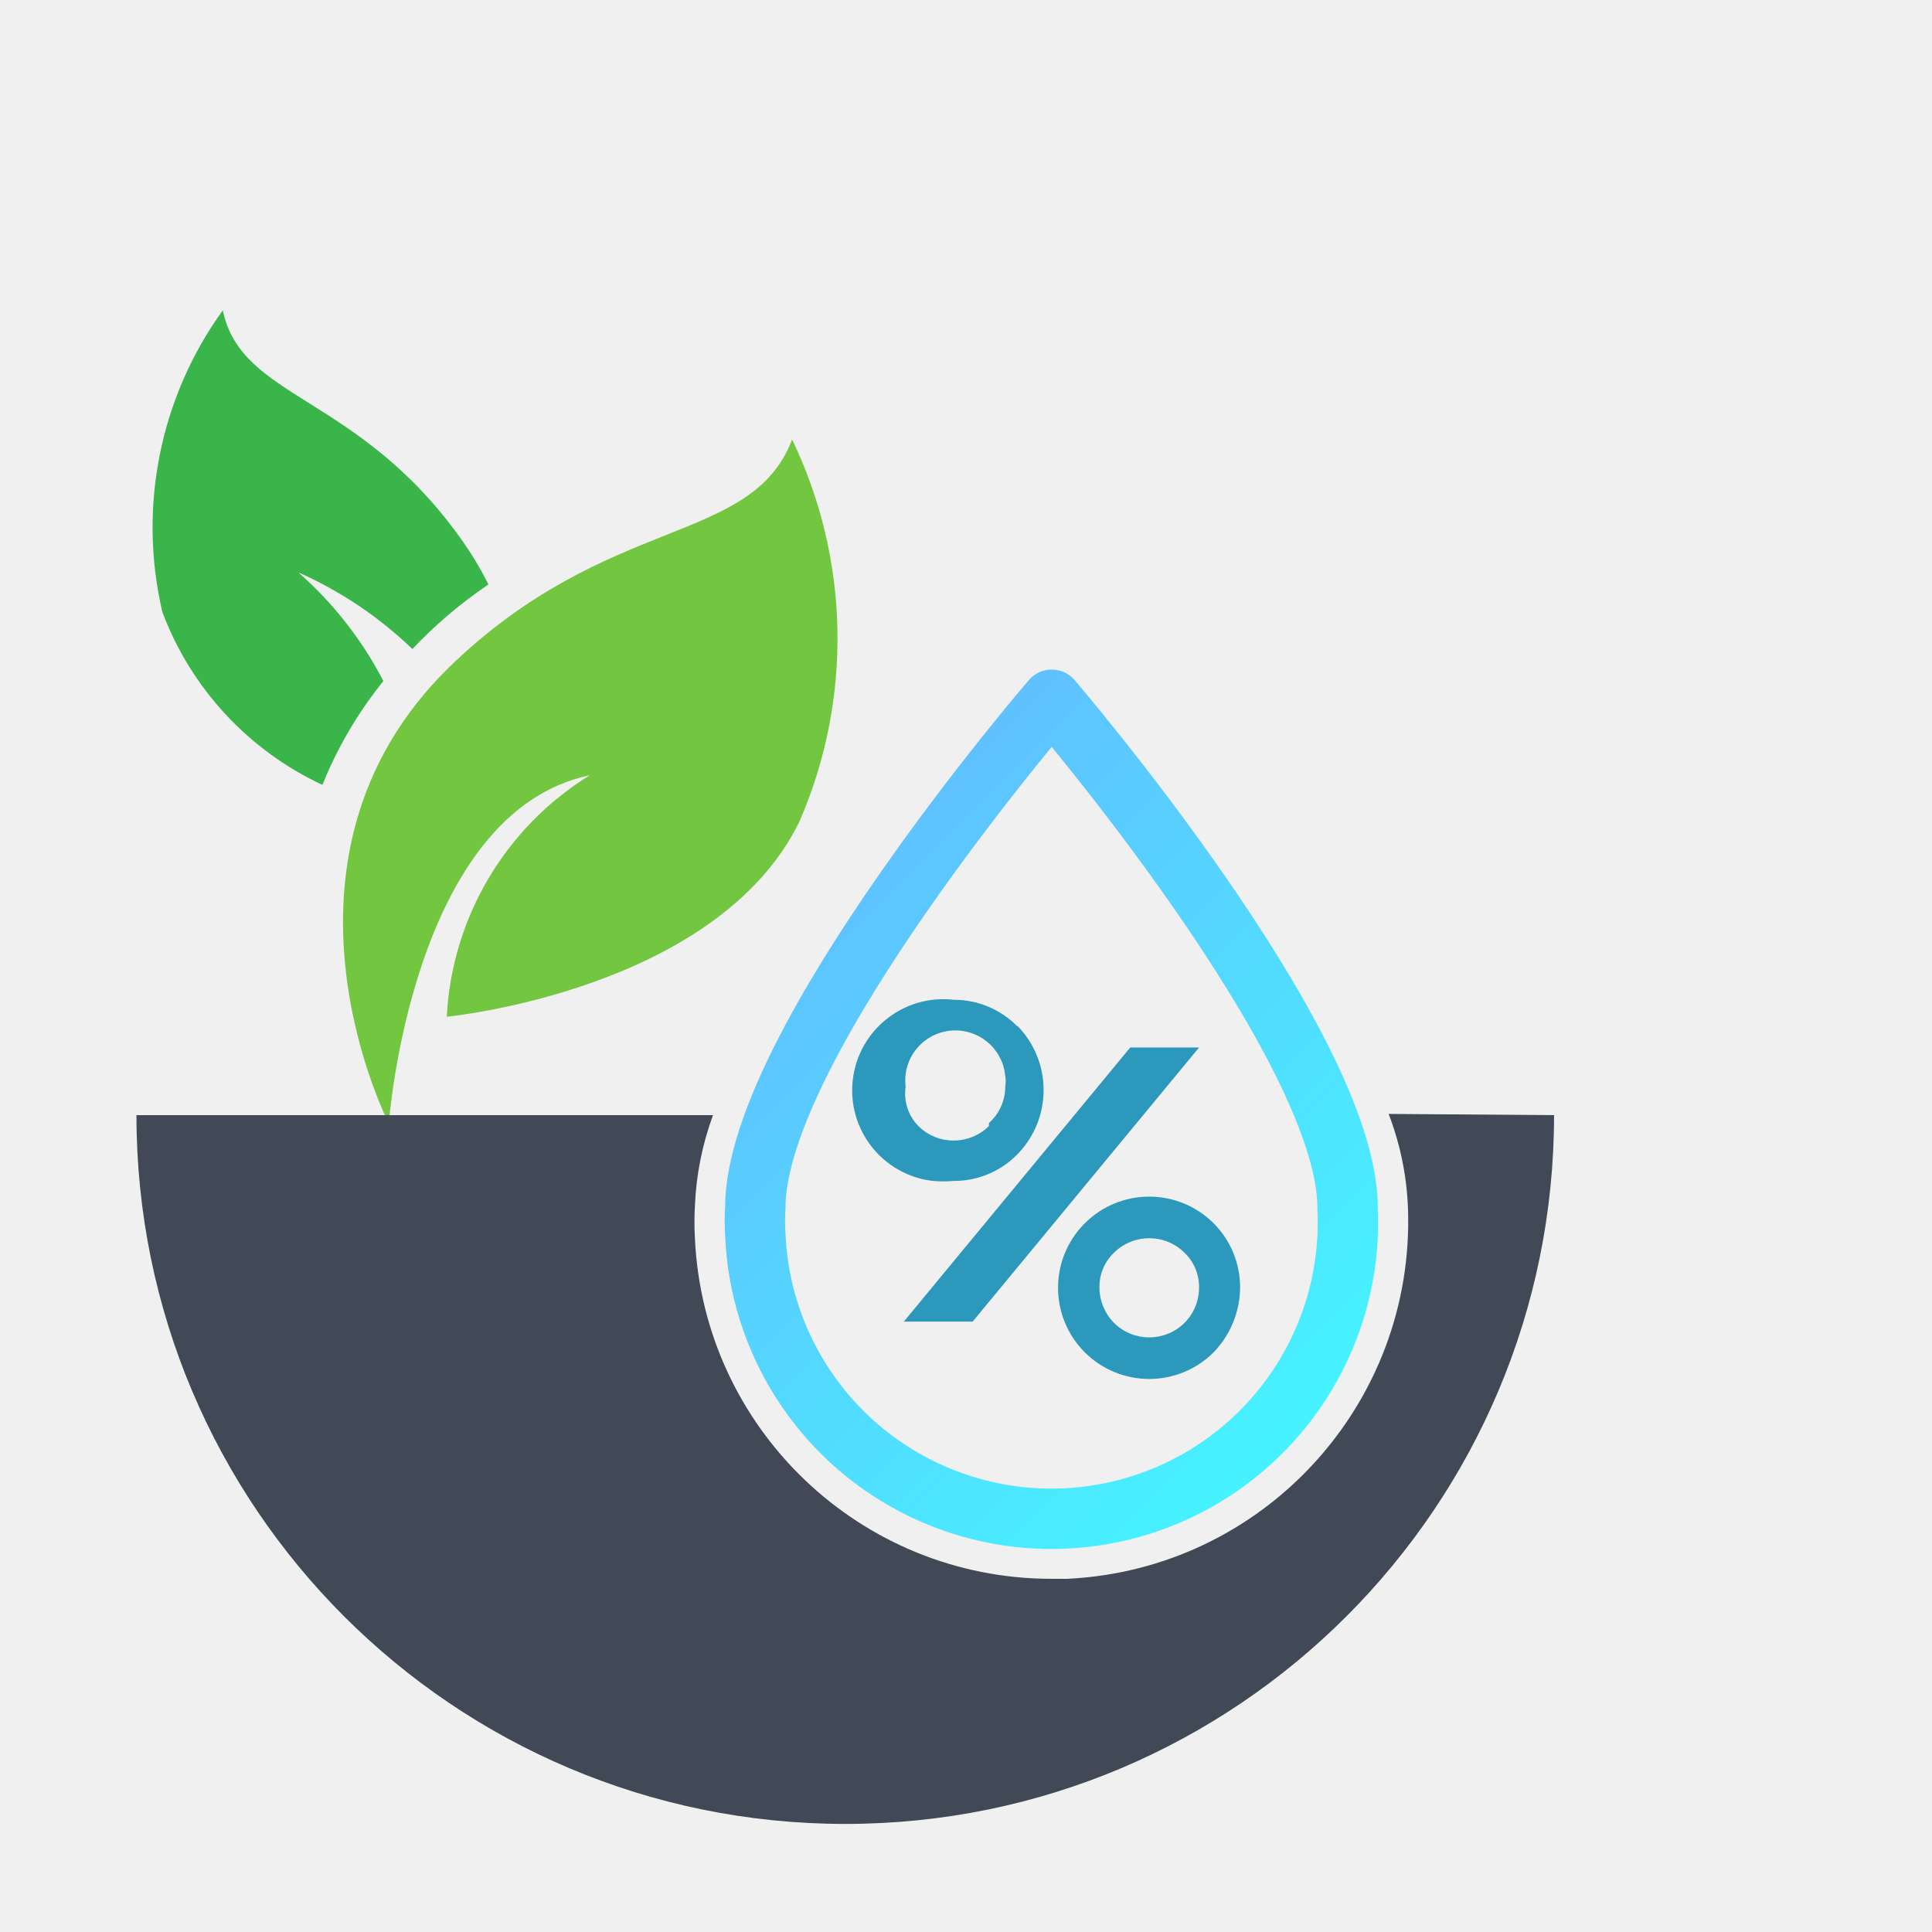
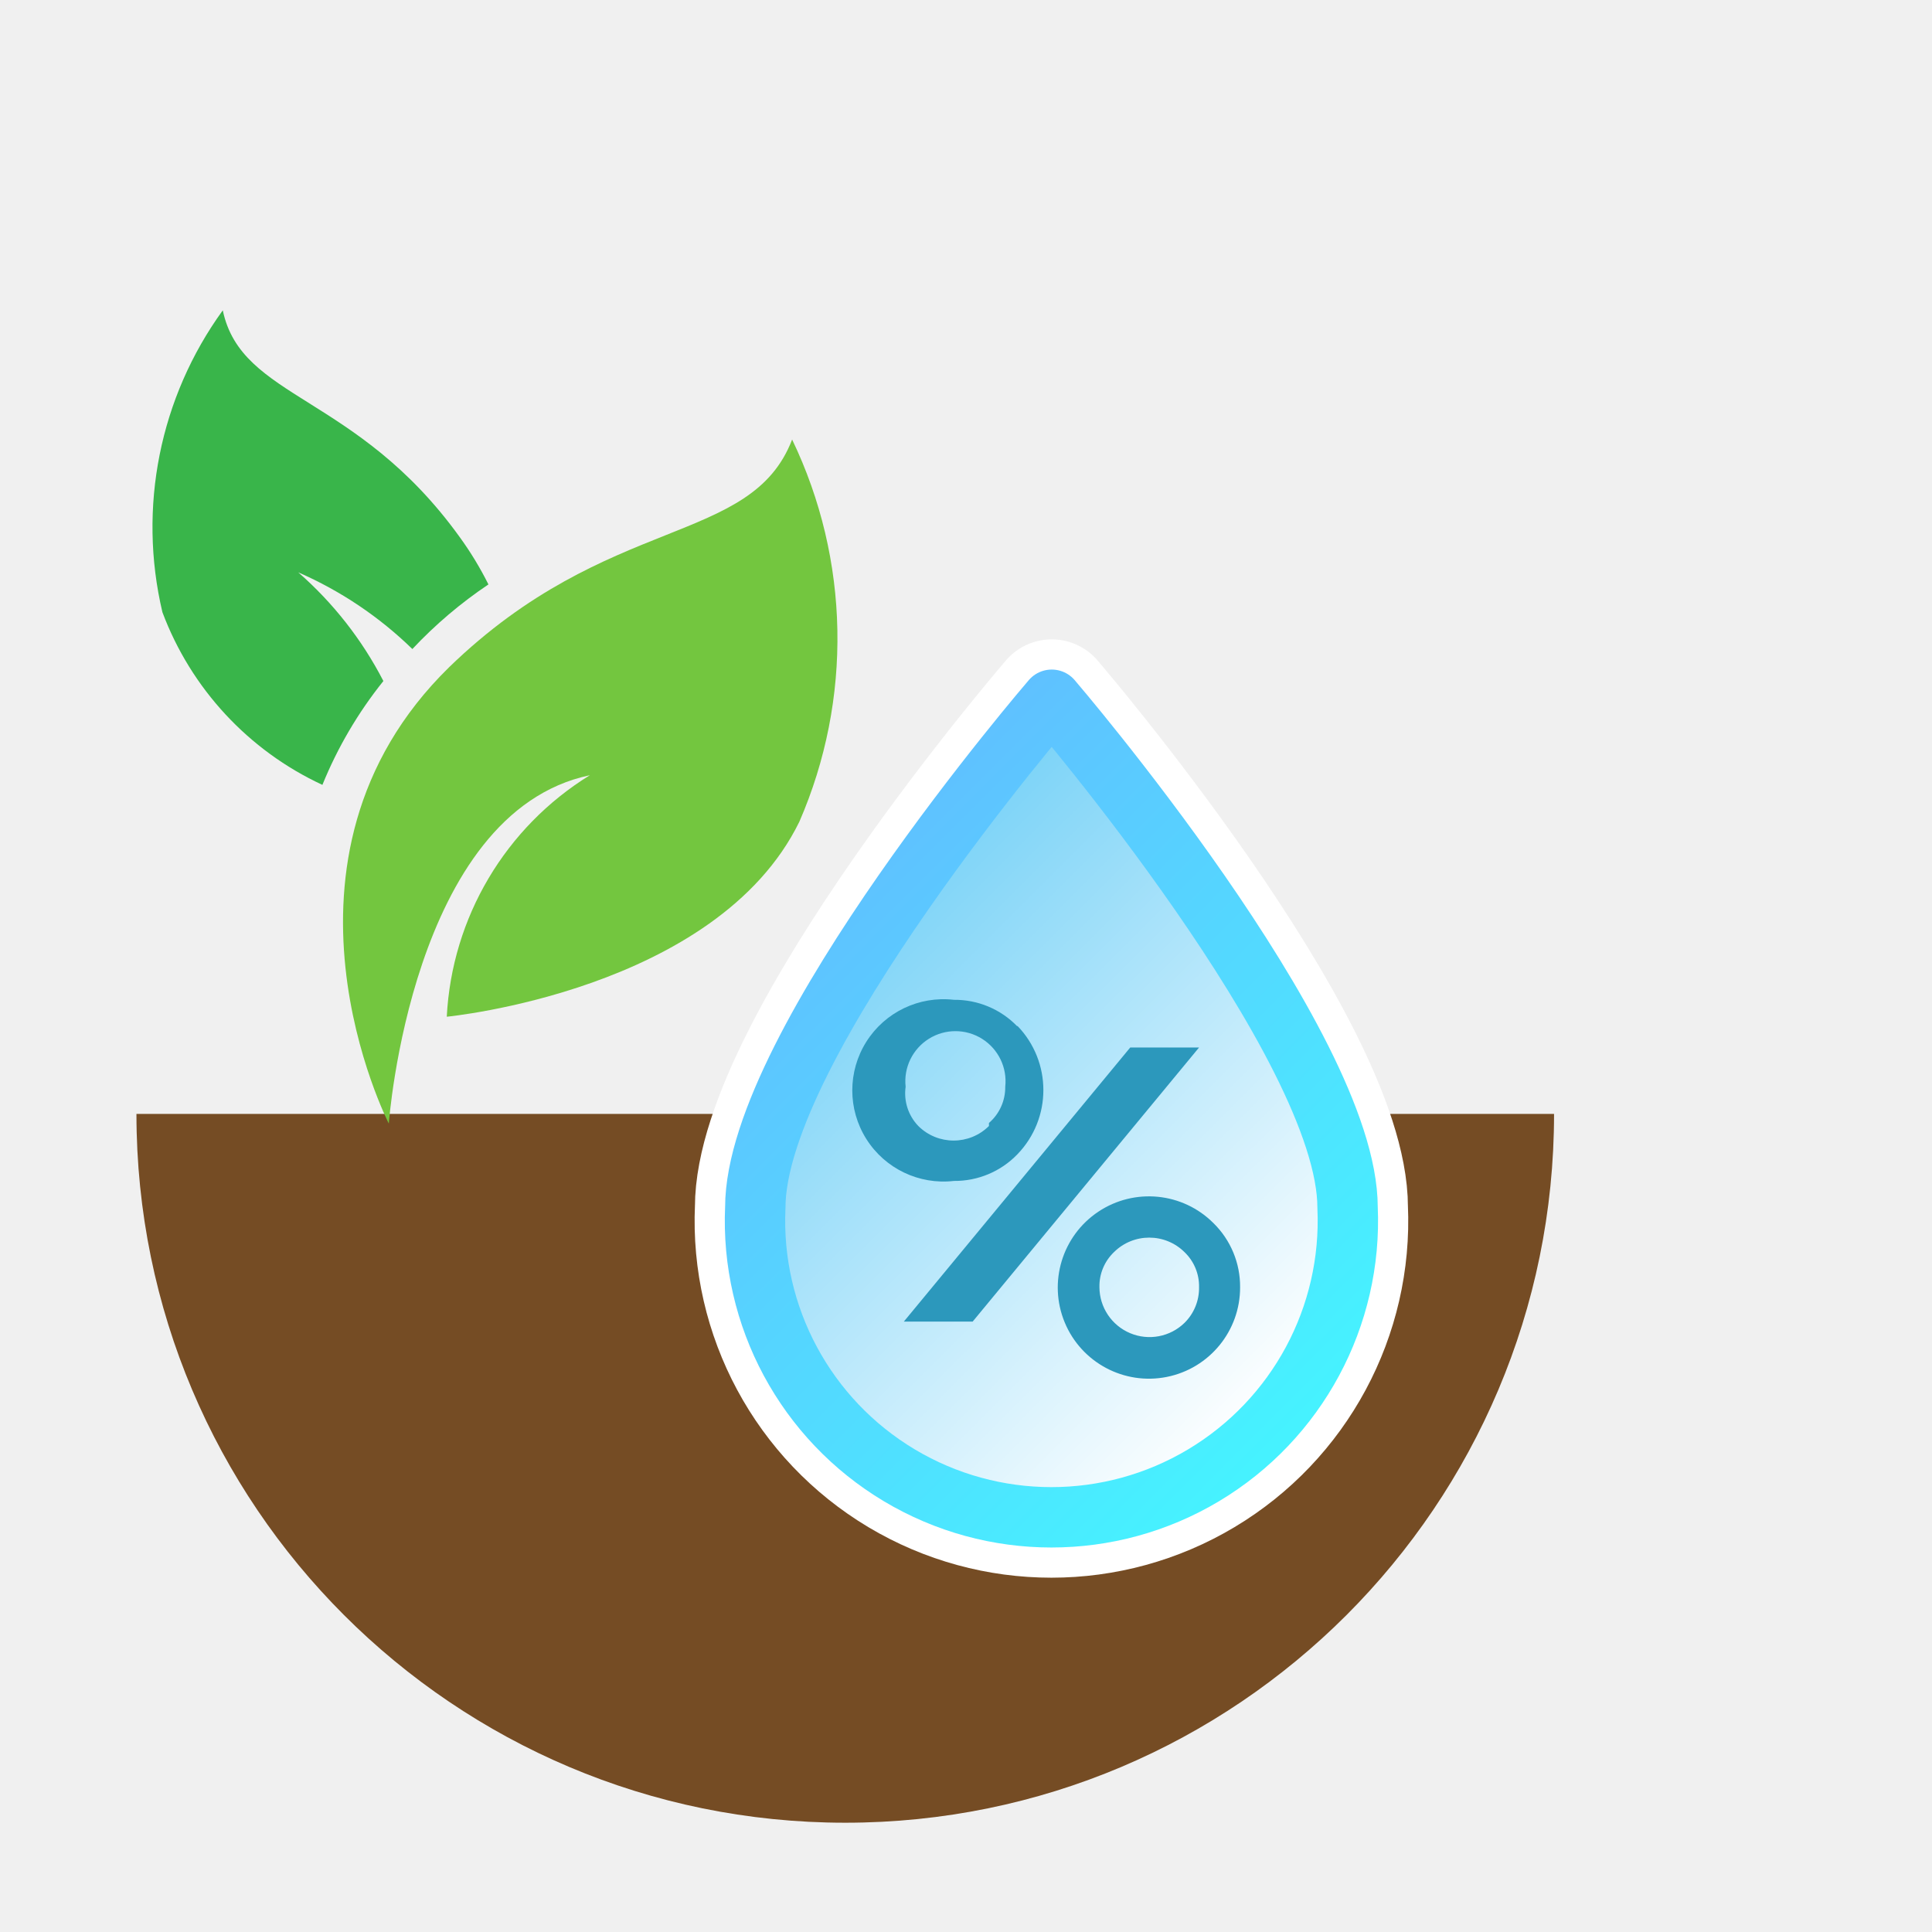
<svg xmlns="http://www.w3.org/2000/svg" viewBox="0 0 32 32">
  <defs>
-     <style>.cls-1,.cls-5{fill:none;}.cls-2{fill:#73c63f;}.cls-3{fill:#39b54a;}.cls-4{fill:#414956;}.cls-5{stroke-linecap:round;stroke-linejoin:round;stroke:url(#linear-gradient);}.cls-6{fill:#2c98bc;}</style>
-     <linearGradient id="linear-gradient" x1="21.56" y1="-3413.4" x2="13.17" y2="-3405.02" gradientTransform="matrix(1, 0, 0, -1, 0, -3389.89)" gradientUnits="userSpaceOnUse">
+     <style>.cls-1{fill:none;}.cls-2{fill:#754c24;}.cls-3{fill:#73c63f;}.cls-4{fill:#39b54a;}.cls-5{fill:#fff;stroke:#fff;stroke-width:2px;}.cls-5,.cls-6{stroke-linecap:round;stroke-linejoin:round;}.cls-6{fill:url(#New_Gradient_Swatch_1);stroke:url(#New_Gradient_Swatch_12);}.cls-7{fill:#2c98bc;}</style>
+     <linearGradient id="New_Gradient_Swatch_1" x1="21.25" y1="23.11" x2="13.58" y2="15.43" gradientUnits="userSpaceOnUse">
+       <stop offset="0" stop-color="#fff" />
+       <stop offset="1" stop-color="#78d2f7" />
+     </linearGradient>
+     <linearGradient id="New_Gradient_Swatch_12" x1="21.61" y1="23.46" x2="13.22" y2="15.08" gradientUnits="userSpaceOnUse">
      <stop offset="0" stop-color="#46f2ff" />
      <stop offset="1" stop-color="#5fc1ff" />
    </linearGradient>
  </defs>
  <g id="Layer_2" data-name="Layer 2">
    <g id="Layer_2-2" data-name="Layer 2">
-       <g id="Layer_2-3" data-name="Layer 2">
-         <g id="Layer_2-2-2" data-name="Layer 2-2">
-           <rect class="cls-1" width="32" height="32" />
-           <path class="cls-2" d="M6.44,18.61s-2.25-4.38,1-7.56c2.64-2.56,5-2,5.68-3.77a7.6,7.6,0,0,1,.12,6.33c-1.37,2.8-5.84,3.23-5.84,3.23a5,5,0,0,1,2.37-4C6.81,13.46,6.44,18.61,6.44,18.61Z" />
-           <path class="cls-3" d="M6.35,11.28a6.15,6.15,0,0,0-1.41-1.8,6.54,6.54,0,0,1,1.89,1.27A7.59,7.59,0,0,1,8.09,9.68a5.73,5.73,0,0,0-.48-.79C5.9,6.52,4,6.62,3.69,5.14a6.14,6.14,0,0,0-1,5A5.16,5.16,0,0,0,5.34,13,6.76,6.76,0,0,1,6.35,11.28Z" />
-           <path class="cls-4" d="M23,18.45A4.84,4.84,0,0,1,23.32,20a5.93,5.93,0,0,1-5.64,6.15h-.27a5.91,5.91,0,0,1-5.9-5.64,4.86,4.86,0,0,1,0-.54,4.92,4.92,0,0,1,.3-1.5H2.26a11.74,11.74,0,0,0,23.48,0Z" />
-           <path class="cls-5" d="M22.32,20a4.91,4.91,0,1,1-9.81.44,3.23,3.23,0,0,1,0-.44c0-2.71,4.91-8.41,4.91-8.41S22.32,17.3,22.32,20Z" />
-           <polygon class="cls-6" points="19.86 17.35 16.11 21.89 14.97 21.89 18.72 17.35 19.86 17.35" />
-           <path class="cls-6" d="M16.85,17a1.46,1.46,0,0,0-1.05-.44,1.51,1.51,0,0,0-.35,3,2,2,0,0,0,.35,0,1.46,1.46,0,0,0,1.05-.44,1.52,1.52,0,0,0,0-2.13Zm-.47,1.65a.83.83,0,0,1-1.17,0A.77.77,0,0,1,15,18a.83.83,0,1,1,1.65-.18.54.54,0,0,1,0,.18.8.8,0,0,1-.27.6Z" />
-           <path class="cls-6" d="M20.1,20.26a1.51,1.51,0,1,0,0,2.14,1.56,1.56,0,0,0,.44-1.08A1.5,1.5,0,0,0,20.1,20.26Zm-.48,1.65a.83.83,0,0,1-1.17,0,.84.84,0,0,1-.24-.58.78.78,0,0,1,.24-.58.83.83,0,0,1,1.17,0,.78.78,0,0,1,.24.58A.82.82,0,0,1,19.62,21.91Z" />
-         </g>
-       </g>
+       <rect class="cls-1" width="32" height="32" />
+       <path class="cls-2" d="M2.26,18.45a11.74,11.74,0,0,0,23.48,0Z" />
+       <path class="cls-3" d="M6.44,18.61s-2.25-4.38,1-7.56c2.64-2.56,5-2,5.68-3.77a7.61,7.61,0,0,1,.12,6.33c-1.37,2.8-5.84,3.23-5.84,3.23a5,5,0,0,1,2.37-4C6.81,13.46,6.44,18.61,6.44,18.61Z" />
+       <path class="cls-4" d="M6.35,11.28a6.11,6.11,0,0,0-1.41-1.8,6.34,6.34,0,0,1,1.89,1.27A7.33,7.33,0,0,1,8.09,9.68a5.56,5.56,0,0,0-.48-.79C5.9,6.52,4,6.62,3.69,5.14a6.12,6.12,0,0,0-1,5A5.14,5.14,0,0,0,5.34,13,6.89,6.89,0,0,1,6.35,11.28Z" />
+       <path class="cls-5" d="M22.32,20a4.91,4.91,0,1,1-9.81,0c0-2.71,4.91-8.41,4.91-8.41S22.32,17.3,22.32,20Z" />
+       <path class="cls-6" d="M22.32,20a4.91,4.91,0,1,1-9.81,0c0-2.71,4.91-8.41,4.91-8.41S22.32,17.3,22.32,20Z" />
+       <polygon class="cls-7" points="19.86 17.35 16.11 21.89 14.97 21.89 18.72 17.35 19.86 17.35" />
+       <path class="cls-7" d="M16.85,17a1.44,1.44,0,0,0-1.05-.44,1.51,1.51,0,1,0,0,3,1.44,1.44,0,0,0,1.05-.44,1.53,1.53,0,0,0,0-2.13Zm-.47,1.65a.83.83,0,0,1-1.17,0A.78.78,0,0,1,15,18a.83.83,0,1,1,1.65,0A.78.78,0,0,1,16.38,18.6Z" />
+       <path class="cls-7" d="M20.1,20.26a1.51,1.51,0,1,0,.44,1.06A1.47,1.47,0,0,0,20.1,20.26Zm-.48,1.65a.83.83,0,0,1-1.41-.59.78.78,0,0,1,.24-.58.83.83,0,0,1,1.17,0,.78.78,0,0,1,.24.58A.81.81,0,0,1,19.62,21.91Z" />
    </g>
  </g>
</svg>
